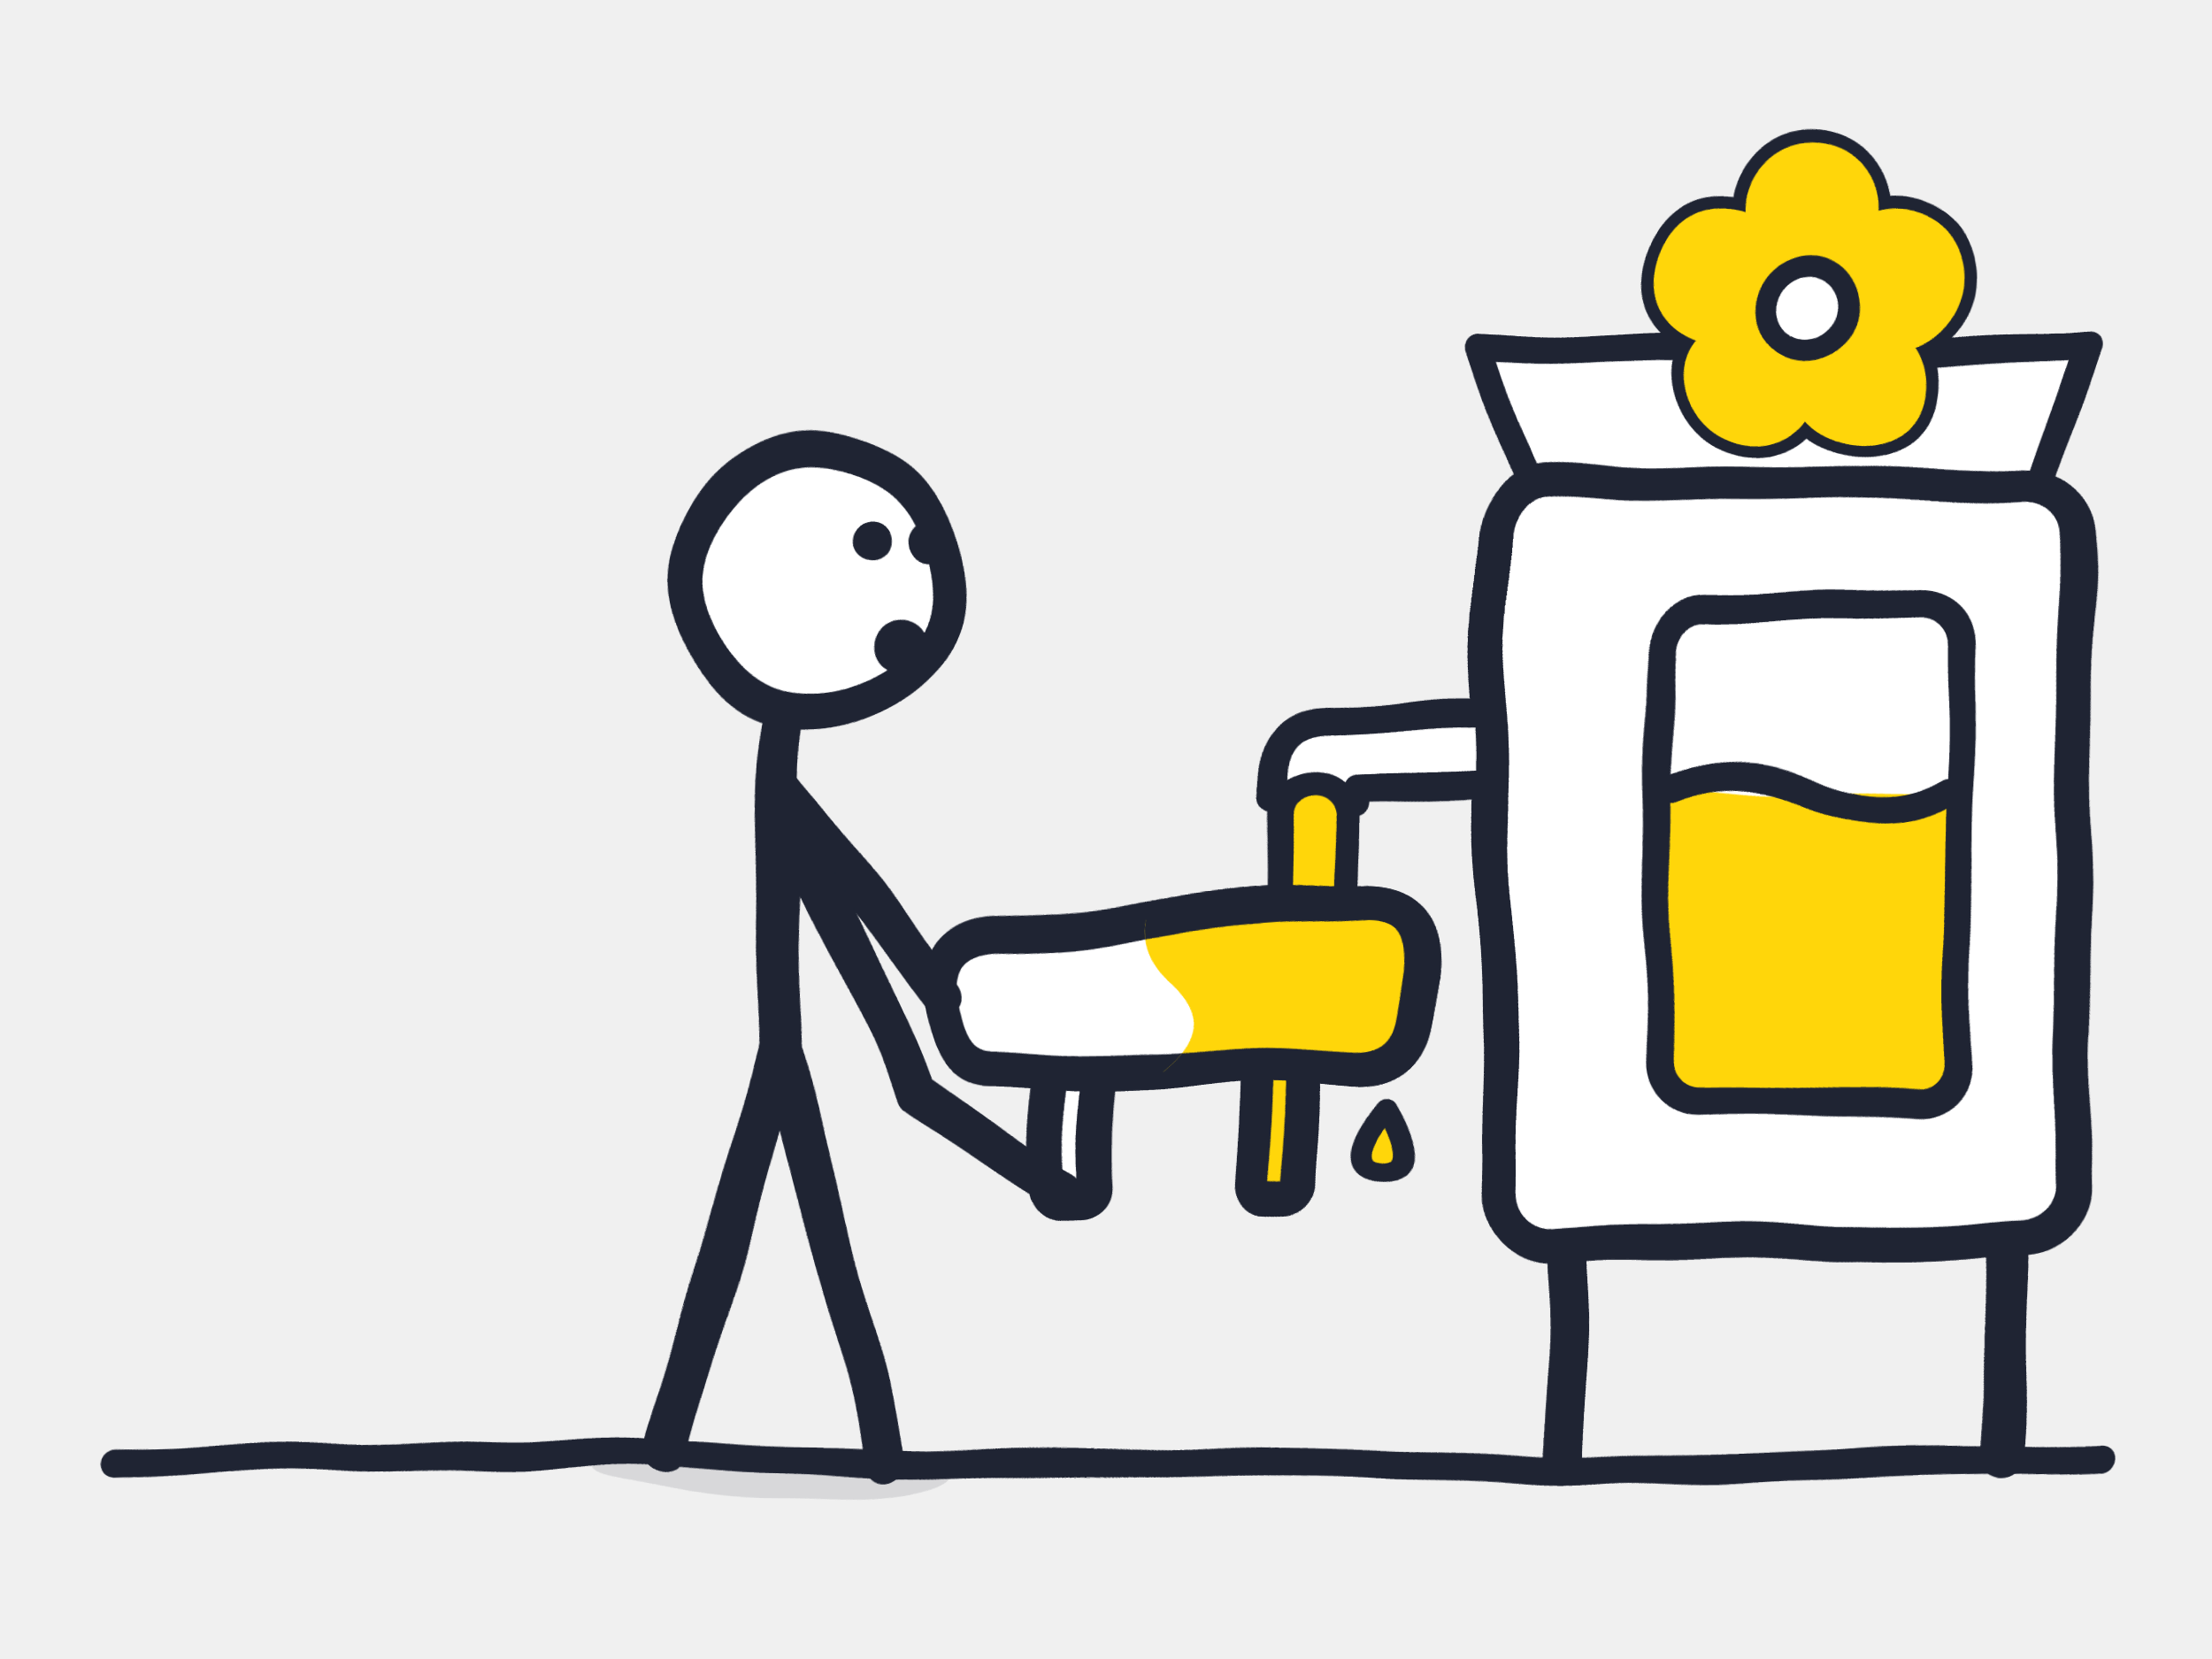
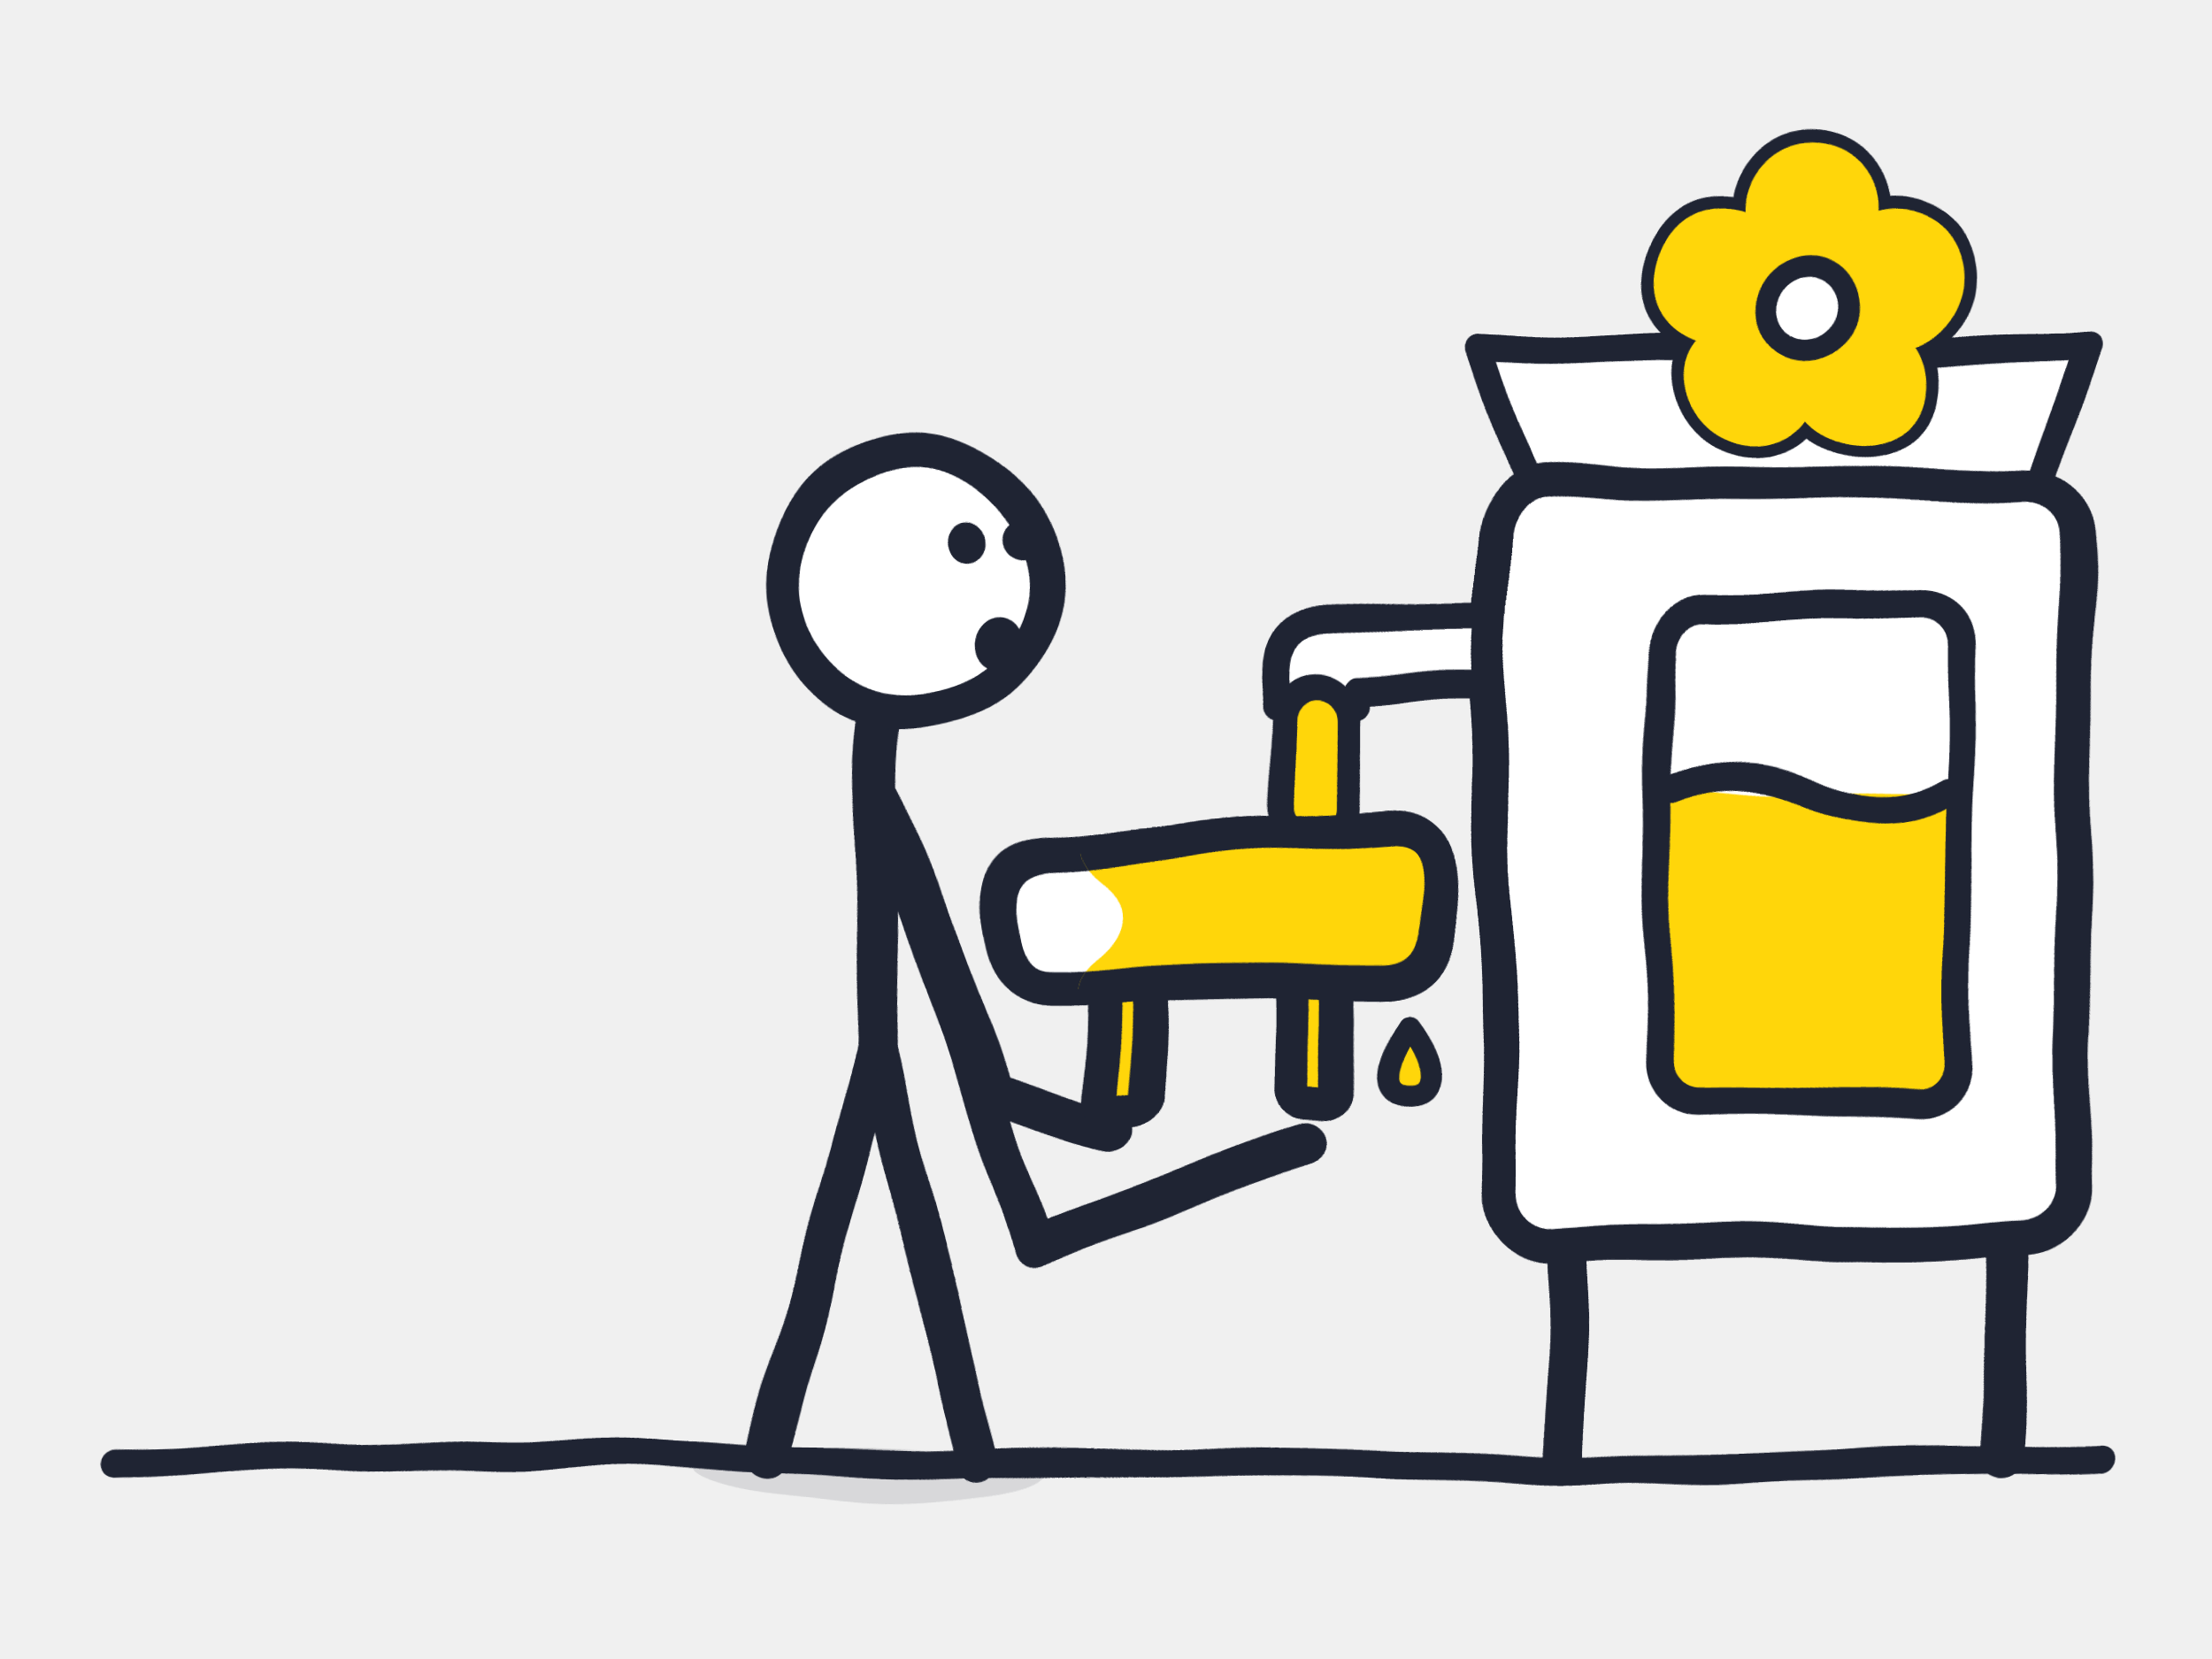
<svg xmlns="http://www.w3.org/2000/svg" viewBox="0 0 320 240" width="320" height="240">
  <defs>
    <filter id="ca3-w" filterUnits="userSpaceOnUse" x="0" y="0" width="320" height="240">
      <feTurbulence type="fractalNoise" baseFrequency="0.03" numOctaves="2" seed="65" result="n" />
      <feDisplacementMap in="SourceGraphic" in2="n" scale="4" xChannelSelector="R" yChannelSelector="G" />
    </filter>
    <style>
      .k{fill:none;stroke:#1f2433;stroke-width:6;stroke-linecap:round;stroke-linejoin:round}
      .t{stroke-width:4}
      .f{stroke-width:3}
      .w{fill:#fff;stroke:#1f2433;stroke-width:5;stroke-linejoin:round}
      .a{fill:#FFD60A;stroke:#1f2433;stroke-width:5;stroke-linejoin:round}
      .i{fill:#1f2433}
      .o{fill:none;stroke:#FFD60A;stroke-width:5;stroke-linecap:round}
    </style>
    <g id="ca3-sp">
      <rect x="-13" y="-16" width="5" height="16" rx="1.5" />
      <rect x="8" y="-16" width="5" height="16" rx="1.5" />
      <path d="M-24 -19Q-26 -27 -19 -28L20 -31Q26 -31 25 -24L24 -19Q23 -14 18 -14H-19Q-23 -14 -24 -19Z" />
    </g>
    <clipPath id="ca3-cl">
-       <path d="M0 -34Q-6 -28 -1 -23Q4 -18 -3 -13Q-8 -8 -2 -3V4H40V-34Z" fill="#fff" />
+       <path d="M-12 -34Q-18 -29 -13 -25Q-8 -21 -14 -17Q-18 -14 -14 -10V4H40V-34Z" fill="#fff" />
    </clipPath>
    <g id="ca3-fl">
      <circle cx="0" cy="-11" r="8" />
      <circle cx="10.46" cy="-3.4" r="8" />
      <circle cx="6.47" cy="8.9" r="8" />
      <circle cx="-6.47" cy="8.9" r="8" />
      <circle cx="-10.46" cy="-3.4" r="8" />
    </g>
  </defs>
  <g filter="url(#ca3-w)">
-     <ellipse cx="112" cy="213" rx="26" ry="4" fill="#1f2433" opacity=".12" />
+     <ellipse cx="126" cy="213" rx="26" ry="4" fill="#1f2433" opacity=".12" />
    <path class="k t" d="M16 212C96 209 210 214 304 211" />
    <path class="k" d="M226 178V211M290 178V211" />
    <path class="w" d="M222 72L214 50H302L294 72Z" style="stroke-width:4" />
    <g transform="translate(262 44) scale(1.2)">
      <use href="#ca3-fl" class="a" style="stroke-width:3" />
    </g>
    <g transform="translate(262 44) scale(1.2)">
      <use href="#ca3-fl" fill="#FFD60A" />
    </g>
    <circle class="w" cx="262" cy="44" r="6" style="stroke-width:3" />
    <rect class="w" x="216" y="70" width="84" height="110" rx="8" />
    <rect x="240" y="114" width="44" height="46" rx="5" fill="#FFD60A" />
    <path class="k t" d="M242 114q10-5 20 0t20 0" />
    <rect x="240" y="88" width="44" height="72" rx="6" fill="none" stroke="#1f2433" stroke-width="4" stroke-linejoin="round" />
-     <path class="w" d="M216 104H192Q184 104 184 112V116H196V114H216Z" style="stroke-width:4" />
-     <path class="k" d="M190 118V134" style="stroke-width:13" />
-     <path class="o" d="M190 118V134" style="stroke-width:6" />
-     <g transform="translate(170 174) scale(1.4)">
-       <use href="#ca3-sp" class="w" style="stroke-width:3.6" />
-       <use href="#ca3-sp" class="a" style="stroke-width:3.6" clip-path="url(#ca3-cl)" />
+     <path class="w" d="M216 90H192Q184 90 184 98V102H196V100H216Z" style="stroke-width:4" />
+     <path class="k" d="M190 104V117" style="stroke-width:13" />
+     <path class="o" d="M190 104V117" style="stroke-width:6" />
+     <path class="k" d="M126 152L110 211M126 152L142 211" />
+     <path class="k" d="M126 152L128 104" />
+     <path class="k" d="M128 116L144 158L161 163" />
+     <path class="k" d="M128 118L150 180L189 166" />
+     <g transform="translate(176 160) scale(1.3)">
+       <use href="#ca3-sp" class="w" style="stroke-width:3.8" />
+       <use href="#ca3-sp" class="a" style="stroke-width:3.8" clip-path="url(#ca3-cl)" />
    </g>
-     <path class="a" d="M200 160C196 166 196 170 200 170S204 166 200 160Z" style="stroke-width:3" />
-     <path class="k" d="M112 152L96 211M112 152L128 211" />
-     <path class="k" d="M112 152L114 104" />
-     <path class="k" d="M114 114L136 144" />
-     <path class="k" d="M114 118L132 158L154 172" />
-     <circle class="w" cx="118" cy="84" r="19" />
-     <circle class="i" cx="126" cy="78" r="2.8" />
-     <circle class="i" cx="134" cy="78" r="2.8" />
-     <ellipse class="i" cx="130" cy="93" rx="3.5" ry="4" />
+     <path class="a" d="M203 148C199 154 199 158 203 158S207 154 203 148Z" style="stroke-width:3" />
+     <circle class="w" cx="132" cy="84" r="19" />
+     <circle class="i" cx="140" cy="78" r="2.8" />
+     <circle class="i" cx="148" cy="78" r="2.8" />
+     <ellipse class="i" cx="144" cy="93" rx="3.5" ry="4" />
  </g>
</svg>
